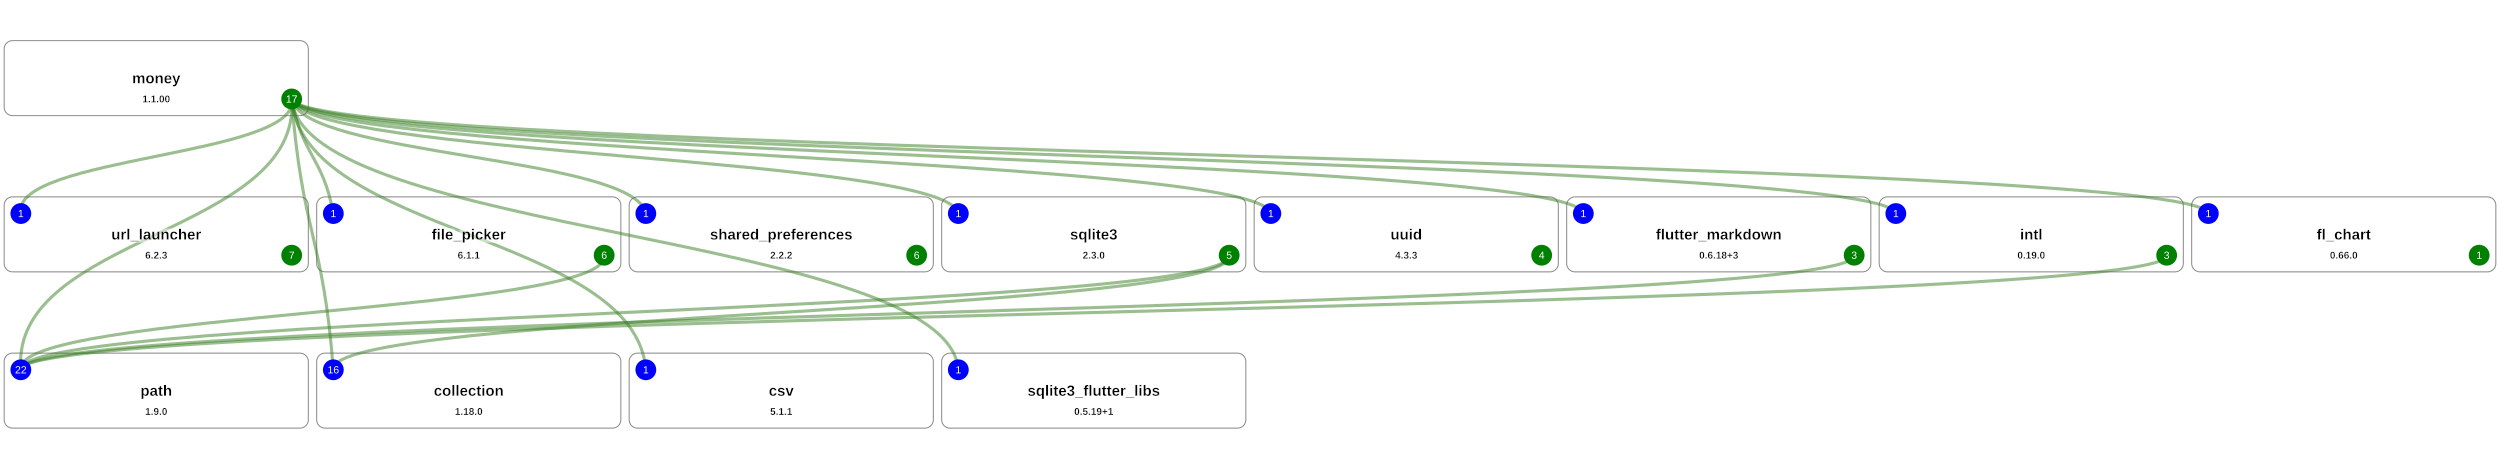
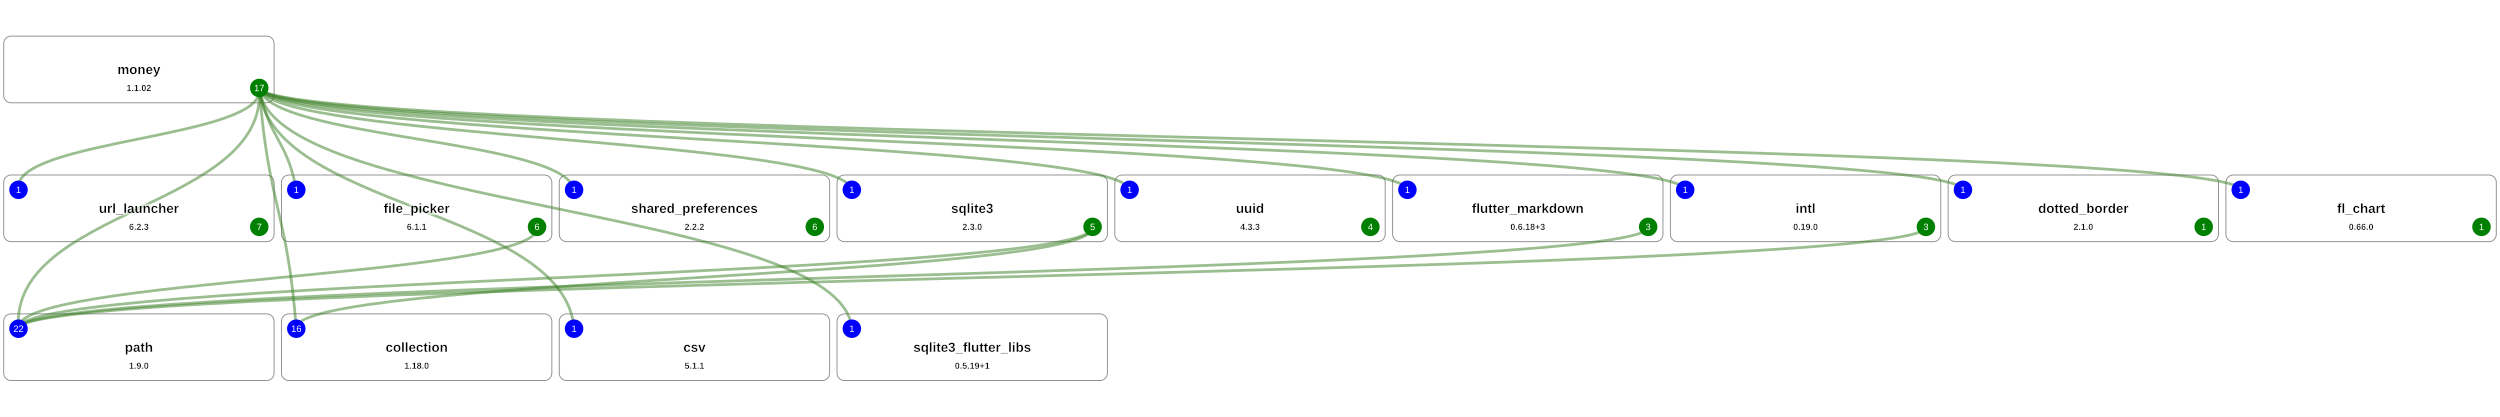
- <svg xmlns="http://www.w3.org/2000/svg" width="2400" height="450" font-family="Arial, Helvetica, sans-serif">
+ <svg xmlns="http://www.w3.org/2000/svg" width="2700" height="450" font-family="Arial, Helvetica, sans-serif">
  <style>
    .layerRectangle {
      stroke: black;
      stroke-dasharray: 5,5;
      fill: url('#layers')
    }
    .layerText {
      fill: purple;
      font-size: 150%;
      filter: url(#outlineWhite);
    }
    .nodeFolder {
      fill: #aaaaaa;
      opacity: 0.3;
      stroke: whitesmoke;
    }
    .nodeFile {
      fill: #ffffff;
      opacity: 0.9;
      stroke: gray;
    }
    .folderName {
      font-size: 180%;
      fill : white;
      font-weight: bolder;
      text-anchor: start;
      letter-spacing : 1px;
      dominant-baseline: hanging;
      filter: url(#shadow);
    }
    .nodeName {
      fill : black;
      font-weight: bold;
      text-anchor: middle;
      dominant-baseline: central;
      filter: url(#outlineWhite);
    }
    .line {
      fill : none;
      stroke-width: 3;
      opacity: 0.5;
    }
    .line:hover {
      stroke-width: 6;
      opacity: 1;
    }
</style>
  <defs id="idSvgDef">
    <linearGradient id="layers" gradientTransform="rotate(90)">
      <stop offset="0%" stop-color="#691872" stop-opacity="0.1" />
      <stop offset="100%" stop-color="#691872" stop-opacity="0.3" />
    </linearGradient>
    <filter id="shadow">
      <feGaussianBlur in="SourceAlpha" stdDeviation="2" />
      <feOffset dx="1" dy="1" result="offsetblur" />
      <feFlood flood-color="black" />
      <feComposite in2="offsetblur" operator="in" />
      <feMerge>
        <feMergeNode />
        <feMergeNode in="SourceGraphic" />
      </feMerge>
    </filter>
    <filter id="outlineWhite">
      <feMorphology in="SourceAlpha" result="DILATED" operator="dilate" radius="2" />
      <feFlood flood-color="white" flood-opacity="0.5" result="WHITE" />
      <feComposite in="WHITE" in2="DILATED" operator="in" result="OUTLINE" />
      <feMerge>
        <feMergeNode in="OUTLINE" />
        <feMergeNode in="SourceGraphic" />
      </feMerge>
    </filter>
    <filter id="outlineBlack">
      <feMorphology in="SourceAlpha" result="DILATED" operator="dilate" radius="2" />
      <feFlood flood-color="black" flood-opacity="0.5" result="BLACK" />
      <feComposite in="BLACK" in2="DILATED" operator="in" result="OUTLINE" />
      <feMerge>
        <feMergeNode in="OUTLINE" />
        <feMergeNode in="SourceGraphic" />
      </feMerge>
    </filter>
    <marker id="lineEnd" viewBox="0 -5 30 10" refX="12" orient="auto">
      <path d="M0,-16L32,0L0,16" fill="#3058FF" opacity="0.67" />
    </marker>
    <marker id="lineStart" viewBox="0 -4 8 8" refX="4" orient="auto">
      <circle cx="4" r="4" fill="#377E22" />
    </marker>
  </defs>
  <rect width="100%" height="100%" fill="white" />
  <rect width="100%" height="100%" fill="white" />
  <g id="Node_file_picker">
    <rect x="304" y="189" width="292" height="72" rx="8" ry="8" class="nodeFile" />
  </g>
  <g id="Node_path">
    <rect x="4" y="339" width="292" height="72" rx="8" ry="8" class="nodeFile" />
  </g>
  <g id="Node_flutter_markdown">
    <rect x="1504" y="189" width="292" height="72" rx="8" ry="8" class="nodeFile" />
  </g>
  <g id="Node_intl">
    <rect x="1804" y="189" width="292" height="72" rx="8" ry="8" class="nodeFile" />
  </g>
  <g id="Node_money">
    <rect x="4" y="39" width="292" height="72" rx="8" ry="8" class="nodeFile" />
  </g>
  <g id="Node_collection">
    <rect x="304" y="339" width="292" height="72" rx="8" ry="8" class="nodeFile" />
  </g>
  <g id="Node_csv">
    <rect x="604" y="339" width="292" height="72" rx="8" ry="8" class="nodeFile" />
  </g>
+   <g id="Node_dotted_border">
+     <rect x="2104" y="189" width="292" height="72" rx="8" ry="8" class="nodeFile" />
+   </g>
  <g id="Node_fl_chart">
-     <rect x="2104" y="189" width="292" height="72" rx="8" ry="8" class="nodeFile" />
+     <rect x="2404" y="189" width="292" height="72" rx="8" ry="8" class="nodeFile" />
  </g>
  <g id="Node_shared_preferences">
    <rect x="604" y="189" width="292" height="72" rx="8" ry="8" class="nodeFile" />
  </g>
  <g id="Node_sqlite3">
    <rect x="904" y="189" width="292" height="72" rx="8" ry="8" class="nodeFile" />
  </g>
  <g id="Node_sqlite3_flutter_libs">
    <rect x="904" y="339" width="292" height="72" rx="8" ry="8" class="nodeFile" />
  </g>
  <g id="Node_url_launcher">
    <rect x="4" y="189" width="292" height="72" rx="8" ry="8" class="nodeFile" />
  </g>
  <g id="Node_uuid">
    <rect x="1204" y="189" width="292" height="72" rx="8" ry="8" class="nodeFile" />
  </g>
  <g id="Edges">
    <path class="line" d="M580 245 C 590 300,10 300, 20 355" fill="none" stroke="#377E22">
      </path>
    <path class="line" d="M1780 245 C 1790 300,10 300, 20 355" fill="none" stroke="#377E22">
      </path>
    <path class="line" d="M2080 245 C 2090 300,10 300, 20 355" fill="none" stroke="#377E22">
      </path>
    <path class="line" d="M280 95 C 290 225,310 225, 320 355" fill="none" stroke="#377E22">
      </path>
    <path class="line" d="M280 95 C 290 225,610 225, 620 355" fill="none" stroke="#377E22">
      </path>
+     <path class="line" d="M280 95 C 290 150,2110 150, 2120 205" fill="none" stroke="#377E22">
+       </path>
    <path class="line" d="M280 95 C 290 150,310 150, 320 205" fill="none" stroke="#377E22">
      </path>
-     <path class="line" d="M280 95 C 290 150,2110 150, 2120 205" fill="none" stroke="#377E22">
+     <path class="line" d="M280 95 C 290 150,2410 150, 2420 205" fill="none" stroke="#377E22">
      </path>
    <path class="line" d="M280 95 C 290 150,1510 150, 1520 205" fill="none" stroke="#377E22">
      </path>
    <path class="line" d="M280 95 C 290 150,1810 150, 1820 205" fill="none" stroke="#377E22">
      </path>
    <path class="line" d="M280 95 C 290 225,10 225, 20 355" fill="none" stroke="#377E22">
      </path>
    <path class="line" d="M280 95 C 290 150,610 150, 620 205" fill="none" stroke="#377E22">
      </path>
    <path class="line" d="M280 95 C 290 150,910 150, 920 205" fill="none" stroke="#377E22">
      </path>
    <path class="line" d="M280 95 C 290 225,910 225, 920 355" fill="none" stroke="#377E22">
      </path>
    <path class="line" d="M280 95 C 290 150,10 150, 20 205" fill="none" stroke="#377E22">
      </path>
    <path class="line" d="M280 95 C 290 150,1210 150, 1220 205" fill="none" stroke="#377E22">
      </path>
    <path class="line" d="M1180 245 C 1190 300,310 300, 320 355" fill="none" stroke="#377E22">
      </path>
    <path class="line" d="M1180 245 C 1190 300,10 300, 20 355" fill="none" stroke="#377E22">
      </path>
  </g>
  <g id="Counters_file_picker">
    <g>
      <circle cx="580" cy="245" r="10" fill="green" />
      <text x="580" y="245" fill="white" font-size="10" text-anchor="middle" dominant-baseline="central">6</text>
    </g>
    <g>
      <circle cx="320" cy="205" r="10" fill="blue" />
      <text x="320" y="205" fill="white" font-size="10" text-anchor="middle" dominant-baseline="central">1</text>
    </g>
  </g>
  <g id="Counters_path">
    <g>
      <circle cx="20" cy="355" r="10" fill="blue" />
      <text x="20" y="355" fill="white" font-size="10" text-anchor="middle" dominant-baseline="central">22</text>
    </g>
  </g>
  <g id="Counters_flutter_markdown">
    <g>
      <circle cx="1780" cy="245" r="10" fill="green" />
      <text x="1780" y="245" fill="white" font-size="10" text-anchor="middle" dominant-baseline="central">3</text>
    </g>
    <g>
      <circle cx="1520" cy="205" r="10" fill="blue" />
      <text x="1520" y="205" fill="white" font-size="10" text-anchor="middle" dominant-baseline="central">1</text>
    </g>
  </g>
  <g id="Counters_intl">
    <g>
      <circle cx="2080" cy="245" r="10" fill="green" />
      <text x="2080" y="245" fill="white" font-size="10" text-anchor="middle" dominant-baseline="central">3</text>
    </g>
    <g>
      <circle cx="1820" cy="205" r="10" fill="blue" />
      <text x="1820" y="205" fill="white" font-size="10" text-anchor="middle" dominant-baseline="central">1</text>
    </g>
  </g>
  <g id="Counters_money">
    <g>
      <circle cx="280" cy="95" r="10" fill="green" />
      <text x="280" y="95" fill="white" font-size="10" text-anchor="middle" dominant-baseline="central">17</text>
    </g>
  </g>
  <g id="Counters_collection">
    <g>
      <circle cx="320" cy="355" r="10" fill="blue" />
      <text x="320" y="355" fill="white" font-size="10" text-anchor="middle" dominant-baseline="central">16</text>
    </g>
  </g>
  <g id="Counters_csv">
    <g>
      <circle cx="620" cy="355" r="10" fill="blue" />
      <text x="620" y="355" fill="white" font-size="10" text-anchor="middle" dominant-baseline="central">1</text>
    </g>
  </g>
-   <g id="Counters_fl_chart">
+   <g id="Counters_dotted_border">
    <g>
      <circle cx="2380" cy="245" r="10" fill="green" />
      <text x="2380" y="245" fill="white" font-size="10" text-anchor="middle" dominant-baseline="central">1</text>
    </g>
    <g>
      <circle cx="2120" cy="205" r="10" fill="blue" />
      <text x="2120" y="205" fill="white" font-size="10" text-anchor="middle" dominant-baseline="central">1</text>
+     </g>
+   </g>
+   <g id="Counters_fl_chart">
+     <g>
+       <circle cx="2680" cy="245" r="10" fill="green" />
+       <text x="2680" y="245" fill="white" font-size="10" text-anchor="middle" dominant-baseline="central">1</text>
+     </g>
+     <g>
+       <circle cx="2420" cy="205" r="10" fill="blue" />
+       <text x="2420" y="205" fill="white" font-size="10" text-anchor="middle" dominant-baseline="central">1</text>
    </g>
  </g>
  <g id="Counters_shared_preferences">
    <g>
      <circle cx="880" cy="245" r="10" fill="green" />
      <text x="880" y="245" fill="white" font-size="10" text-anchor="middle" dominant-baseline="central">6</text>
    </g>
    <g>
      <circle cx="620" cy="205" r="10" fill="blue" />
      <text x="620" y="205" fill="white" font-size="10" text-anchor="middle" dominant-baseline="central">1</text>
    </g>
  </g>
  <g id="Counters_sqlite3">
    <g>
      <circle cx="1180" cy="245" r="10" fill="green" />
      <text x="1180" y="245" fill="white" font-size="10" text-anchor="middle" dominant-baseline="central">5</text>
    </g>
    <g>
      <circle cx="920" cy="205" r="10" fill="blue" />
      <text x="920" y="205" fill="white" font-size="10" text-anchor="middle" dominant-baseline="central">1</text>
    </g>
  </g>
  <g id="Counters_sqlite3_flutter_libs">
    <g>
      <circle cx="920" cy="355" r="10" fill="blue" />
      <text x="920" y="355" fill="white" font-size="10" text-anchor="middle" dominant-baseline="central">1</text>
    </g>
  </g>
  <g id="Counters_url_launcher">
    <g>
      <circle cx="280" cy="245" r="10" fill="green" />
      <text x="280" y="245" fill="white" font-size="10" text-anchor="middle" dominant-baseline="central">7</text>
    </g>
    <g>
      <circle cx="20" cy="205" r="10" fill="blue" />
      <text x="20" y="205" fill="white" font-size="10" text-anchor="middle" dominant-baseline="central">1</text>
    </g>
  </g>
  <g id="Counters_uuid">
    <g>
      <circle cx="1480" cy="245" r="10" fill="green" />
      <text x="1480" y="245" fill="white" font-size="10" text-anchor="middle" dominant-baseline="central">4</text>
    </g>
    <g>
      <circle cx="1220" cy="205" r="10" fill="blue" />
      <text x="1220" y="205" fill="white" font-size="10" text-anchor="middle" dominant-baseline="central">1</text>
    </g>
  </g>
  <g id="Labels_file_picker">
    <text class="nodeName" x="450" y="225" font-size="120%">file_picker</text>
    <text class="nodeName" x="450" y="245" font-size="80%">6.1.1</text>
  </g>
  <g id="Labels_path">
    <text class="nodeName" x="150" y="375" font-size="120%">path</text>
    <text class="nodeName" x="150" y="395" font-size="80%">1.9.0</text>
  </g>
  <g id="Labels_flutter_markdown">
    <text class="nodeName" x="1650" y="225" font-size="120%">flutter_markdown</text>
    <text class="nodeName" x="1650" y="245" font-size="80%">0.6.18+3</text>
  </g>
  <g id="Labels_intl">
    <text class="nodeName" x="1950" y="225" font-size="120%">intl</text>
    <text class="nodeName" x="1950" y="245" font-size="80%">0.19.0</text>
  </g>
  <g id="Labels_money">
    <text class="nodeName" x="150" y="75" font-size="120%">money</text>
-     <text class="nodeName" x="150" y="95" font-size="80%">1.1.00</text>
+     <text class="nodeName" x="150" y="95" font-size="80%">1.1.02</text>
  </g>
  <g id="Labels_collection">
    <text class="nodeName" x="450" y="375" font-size="120%">collection</text>
    <text class="nodeName" x="450" y="395" font-size="80%">1.18.0</text>
  </g>
  <g id="Labels_csv">
    <text class="nodeName" x="750" y="375" font-size="120%">csv</text>
    <text class="nodeName" x="750" y="395" font-size="80%">5.1.1</text>
  </g>
+   <g id="Labels_dotted_border">
+     <text class="nodeName" x="2250" y="225" font-size="120%">dotted_border</text>
+     <text class="nodeName" x="2250" y="245" font-size="80%">2.1.0</text>
+   </g>
  <g id="Labels_fl_chart">
-     <text class="nodeName" x="2250" y="225" font-size="120%">fl_chart</text>
-     <text class="nodeName" x="2250" y="245" font-size="80%">0.66.0</text>
+     <text class="nodeName" x="2550" y="225" font-size="120%">fl_chart</text>
+     <text class="nodeName" x="2550" y="245" font-size="80%">0.66.0</text>
  </g>
  <g id="Labels_shared_preferences">
    <text class="nodeName" x="750" y="225" font-size="120%">shared_preferences</text>
    <text class="nodeName" x="750" y="245" font-size="80%">2.2.2</text>
  </g>
  <g id="Labels_sqlite3">
    <text class="nodeName" x="1050" y="225" font-size="120%">sqlite3</text>
    <text class="nodeName" x="1050" y="245" font-size="80%">2.3.0</text>
  </g>
  <g id="Labels_sqlite3_flutter_libs">
    <text class="nodeName" x="1050" y="375" font-size="120%">sqlite3_flutter_libs</text>
    <text class="nodeName" x="1050" y="395" font-size="80%">0.5.19+1</text>
  </g>
  <g id="Labels_url_launcher">
    <text class="nodeName" x="150" y="225" font-size="120%">url_launcher</text>
    <text class="nodeName" x="150" y="245" font-size="80%">6.2.3</text>
  </g>
  <g id="Labels_uuid">
    <text class="nodeName" x="1350" y="225" font-size="120%">uuid</text>
    <text class="nodeName" x="1350" y="245" font-size="80%">4.3.3</text>
  </g>
</svg>
